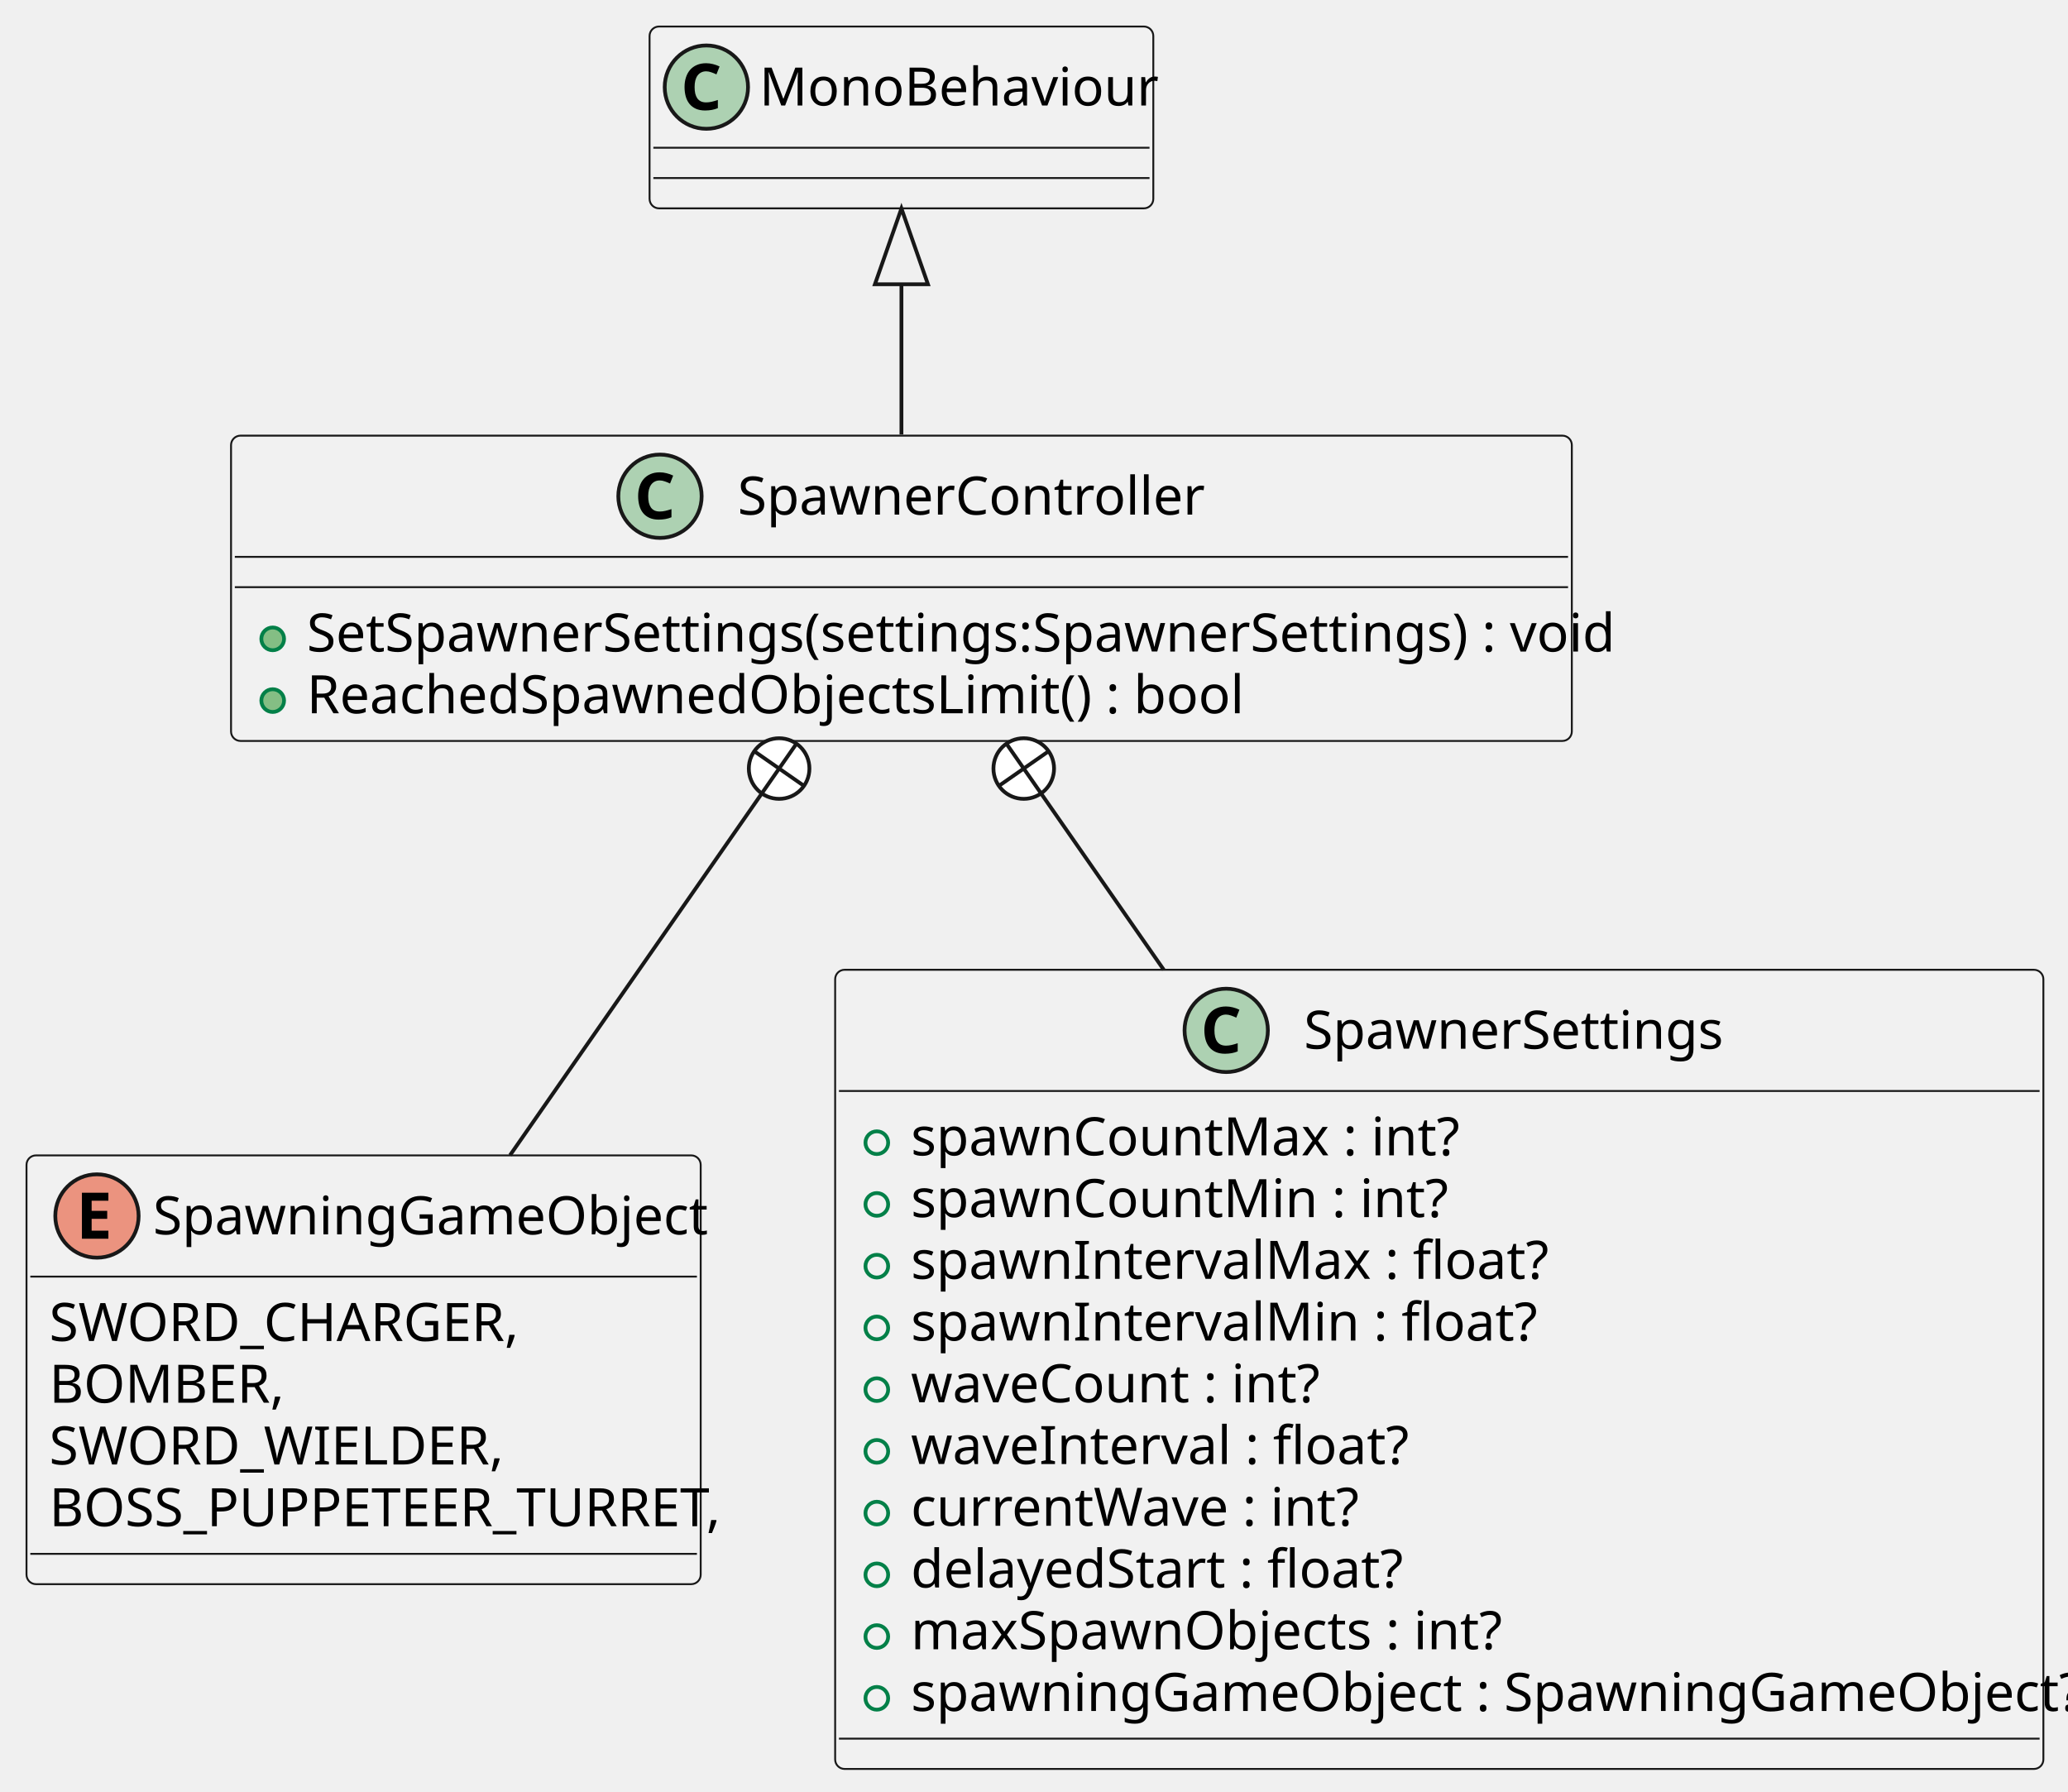
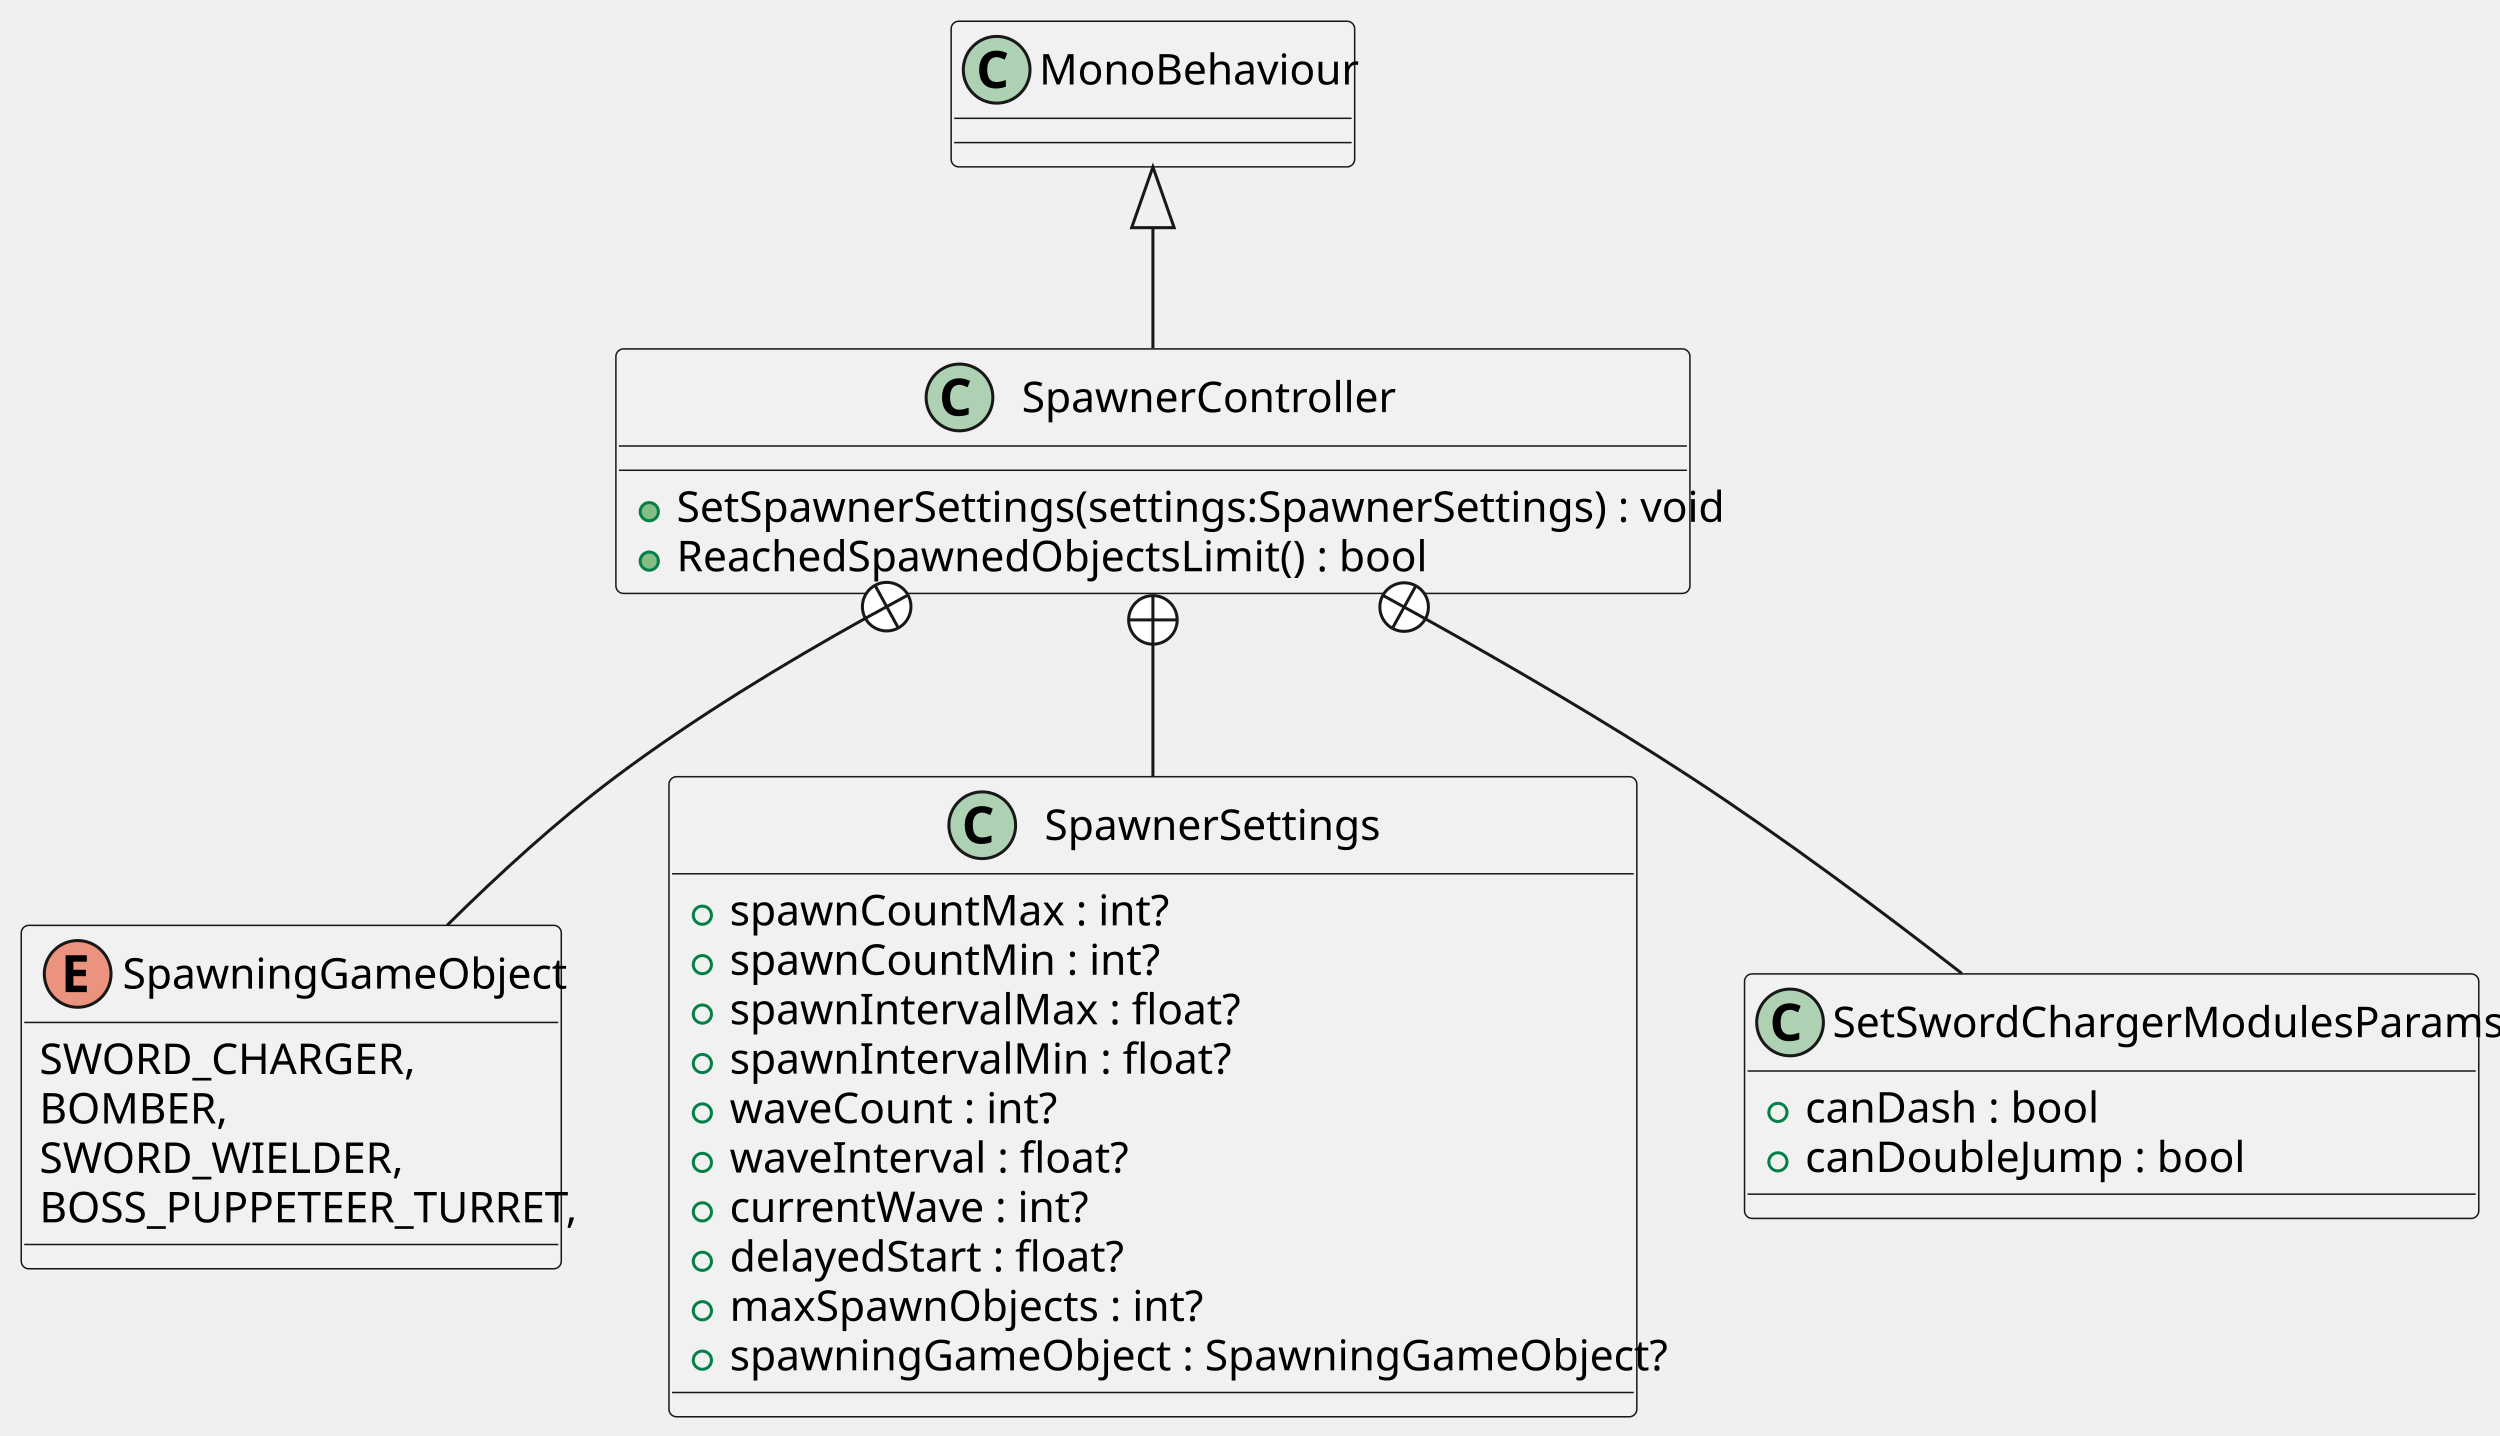
- <svg xmlns="http://www.w3.org/2000/svg" contentStyleType="text/css" height="473px" preserveAspectRatio="none" style="width:546px;height:473px;background:#FFFFFF;" version="1.1" viewBox="0 0 546 473" width="546px" zoomAndPan="magnify">
+ <svg xmlns="http://www.w3.org/2000/svg" contentStyleType="text/css" height="473px" preserveAspectRatio="none" style="width:824px;height:473px;background:#FFFFFF;" version="1.1" viewBox="0 0 824 473" width="824px" zoomAndPan="magnify">
  <defs />
  <g>
    <g id="elem_SpawnerController">
-       <rect codeLine="1" fill="#F1F1F1" height="80.594" id="SpawnerController" rx="2.5" ry="2.5" style="stroke:#181818;stroke-width:0.5;" width="354" x="61" y="115" />
-       <ellipse cx="174.25" cy="131" fill="#ADD1B2" rx="11" ry="11" style="stroke:#181818;stroke-width:1.0;" />
-       <path d="M174.188,126.828 Q173.438,126.828 172.875,127.125 Q172.312,127.406 171.922,127.938 Q171.531,128.469 171.328,129.25 Q171.141,130.016 171.141,130.969 Q171.141,131.938 171.312,132.703 Q171.5,133.453 171.859,133.969 Q172.234,134.484 172.812,134.766 Q173.391,135.031 174.188,135.031 Q174.922,135.031 175.656,134.859 Q176.406,134.688 177.281,134.391 L177.281,136.547 Q176.875,136.703 176.484,136.828 Q176.094,136.938 175.688,137.016 Q175.281,137.094 174.859,137.125 Q174.438,137.172 173.938,137.172 Q172.531,137.172 171.5,136.719 Q170.484,136.266 169.812,135.453 Q169.141,134.641 168.812,133.5 Q168.484,132.344 168.484,130.953 Q168.484,129.578 168.859,128.422 Q169.234,127.266 169.953,126.438 Q170.672,125.609 171.734,125.156 Q172.797,124.688 174.188,124.688 Q175.094,124.688 176,124.922 Q176.906,125.141 177.734,125.547 L176.906,127.641 Q176.219,127.312 175.531,127.078 Q174.844,126.828 174.188,126.828 Z " fill="#000000" />
-       <text fill="#000000" font-family="sans-serif" font-size="14" lengthAdjust="spacing" textLength="119" x="194.75" y="135.847">SpawnerController</text>
-       <line style="stroke:#181818;stroke-width:0.5;" x1="62" x2="414" y1="147" y2="147" />
-       <line style="stroke:#181818;stroke-width:0.5;" x1="62" x2="414" y1="155" y2="155" />
-       <ellipse cx="72" cy="168.648" fill="#84BE84" rx="3" ry="3" style="stroke:#038048;stroke-width:1.0;" />
-       <text fill="#000000" font-family="sans-serif" font-size="14" lengthAdjust="spacing" textLength="328" x="81" y="171.995">SetSpawnerSettings(settings:SpawnerSettings) : void</text>
-       <ellipse cx="72" cy="184.945" fill="#84BE84" rx="3" ry="3" style="stroke:#038048;stroke-width:1.0;" />
-       <text fill="#000000" font-family="sans-serif" font-size="14" lengthAdjust="spacing" textLength="237" x="81" y="188.292">ReachedSpawnedObjectsLimit() : bool</text>
+       <rect codeLine="1" fill="#F1F1F1" height="80.594" id="SpawnerController" rx="2.5" ry="2.5" style="stroke:#181818;stroke-width:0.5;" width="354" x="203" y="115" />
+       <ellipse cx="316.25" cy="131" fill="#ADD1B2" rx="11" ry="11" style="stroke:#181818;stroke-width:1.0;" />
+       <path d="M316.188,126.828 Q315.438,126.828 314.875,127.125 Q314.312,127.406 313.922,127.938 Q313.531,128.469 313.328,129.25 Q313.141,130.016 313.141,130.969 Q313.141,131.938 313.312,132.703 Q313.5,133.453 313.859,133.969 Q314.234,134.484 314.812,134.766 Q315.391,135.031 316.188,135.031 Q316.922,135.031 317.656,134.859 Q318.406,134.688 319.281,134.391 L319.281,136.547 Q318.875,136.703 318.484,136.828 Q318.094,136.938 317.688,137.016 Q317.281,137.094 316.859,137.125 Q316.438,137.172 315.938,137.172 Q314.531,137.172 313.5,136.719 Q312.484,136.266 311.812,135.453 Q311.141,134.641 310.812,133.5 Q310.484,132.344 310.484,130.953 Q310.484,129.578 310.859,128.422 Q311.234,127.266 311.953,126.438 Q312.672,125.609 313.734,125.156 Q314.797,124.688 316.188,124.688 Q317.094,124.688 318,124.922 Q318.906,125.141 319.734,125.547 L318.906,127.641 Q318.219,127.312 317.531,127.078 Q316.844,126.828 316.188,126.828 Z " fill="#000000" />
+       <text fill="#000000" font-family="sans-serif" font-size="14" lengthAdjust="spacing" textLength="119" x="336.75" y="135.847">SpawnerController</text>
+       <line style="stroke:#181818;stroke-width:0.5;" x1="204" x2="556" y1="147" y2="147" />
+       <line style="stroke:#181818;stroke-width:0.5;" x1="204" x2="556" y1="155" y2="155" />
+       <ellipse cx="214" cy="168.648" fill="#84BE84" rx="3" ry="3" style="stroke:#038048;stroke-width:1.0;" />
+       <text fill="#000000" font-family="sans-serif" font-size="14" lengthAdjust="spacing" textLength="328" x="223" y="171.995">SetSpawnerSettings(settings:SpawnerSettings) : void</text>
+       <ellipse cx="214" cy="184.945" fill="#84BE84" rx="3" ry="3" style="stroke:#038048;stroke-width:1.0;" />
+       <text fill="#000000" font-family="sans-serif" font-size="14" lengthAdjust="spacing" textLength="237" x="223" y="188.292">ReachedSpawnedObjectsLimit() : bool</text>
    </g>
    <g id="elem_SpawningGameObject">
      <rect codeLine="5" fill="#F1F1F1" height="113.188" id="SpawningGameObject" rx="2.5" ry="2.5" style="stroke:#181818;stroke-width:0.5;" width="178" x="7" y="305" />
      <ellipse cx="25.6" cy="321" fill="#EB937F" rx="11" ry="11" style="stroke:#181818;stroke-width:1.0;" />
      <path d="M28.616,327 L21.631,327 L21.631,314.859 L28.616,314.859 L28.616,316.969 L24.194,316.969 L24.194,319.641 L28.303,319.641 L28.303,321.75 L24.194,321.75 L24.194,324.875 L28.616,324.875 L28.616,327 Z " fill="#000000" />
      <text fill="#000000" font-family="sans-serif" font-size="14" lengthAdjust="spacing" textLength="138" x="40.4" y="325.847">SpawningGameObject</text>
      <line style="stroke:#181818;stroke-width:0.5;" x1="8" x2="184" y1="337" y2="337" />
      <text fill="#000000" font-family="sans-serif" font-size="14" lengthAdjust="spacing" textLength="117" x="13" y="353.995">SWORD_CHARGER,</text>
      <text fill="#000000" font-family="sans-serif" font-size="14" lengthAdjust="spacing" textLength="59" x="13" y="370.292">BOMBER,</text>
      <text fill="#000000" font-family="sans-serif" font-size="14" lengthAdjust="spacing" textLength="113" x="13" y="386.589">SWORD_WIELDER,</text>
      <text fill="#000000" font-family="sans-serif" font-size="14" lengthAdjust="spacing" textLength="166" x="13" y="402.886">BOSS_PUPPETEER_TURRET,</text>
      <line style="stroke:#181818;stroke-width:0.5;" x1="8" x2="184" y1="410.188" y2="410.188" />
    </g>
    <g id="elem_SpawnerSettings">
      <rect codeLine="11" fill="#F1F1F1" height="210.969" id="SpawnerSettings" rx="2.5" ry="2.5" style="stroke:#181818;stroke-width:0.5;" width="319" x="220.5" y="256" />
      <ellipse cx="323.75" cy="272" fill="#ADD1B2" rx="11" ry="11" style="stroke:#181818;stroke-width:1.0;" />
      <path d="M323.688,267.828 Q322.938,267.828 322.375,268.125 Q321.812,268.406 321.422,268.938 Q321.031,269.469 320.828,270.25 Q320.641,271.016 320.641,271.969 Q320.641,272.938 320.812,273.703 Q321,274.453 321.359,274.969 Q321.734,275.484 322.312,275.766 Q322.891,276.031 323.688,276.031 Q324.422,276.031 325.156,275.859 Q325.906,275.688 326.781,275.391 L326.781,277.547 Q326.375,277.703 325.984,277.828 Q325.594,277.938 325.188,278.016 Q324.781,278.094 324.359,278.125 Q323.938,278.172 323.438,278.172 Q322.031,278.172 321,277.719 Q319.984,277.266 319.312,276.453 Q318.641,275.641 318.312,274.5 Q317.984,273.344 317.984,271.953 Q317.984,270.578 318.359,269.422 Q318.734,268.266 319.453,267.438 Q320.172,266.609 321.234,266.156 Q322.297,265.688 323.688,265.688 Q324.594,265.688 325.5,265.922 Q326.406,266.141 327.234,266.547 L326.406,268.641 Q325.719,268.312 325.031,268.078 Q324.344,267.828 323.688,267.828 Z " fill="#000000" />
      <text fill="#000000" font-family="sans-serif" font-size="14" lengthAdjust="spacing" textLength="104" x="344.25" y="276.847">SpawnerSettings</text>
      <line style="stroke:#181818;stroke-width:0.5;" x1="221.5" x2="538.5" y1="288" y2="288" />
      <ellipse cx="231.5" cy="301.648" fill="none" rx="3" ry="3" style="stroke:#038048;stroke-width:1.0;" />
      <text fill="#000000" font-family="sans-serif" font-size="14" lengthAdjust="spacing" textLength="137" x="240.5" y="304.995">spawnCountMax : int?</text>
      <ellipse cx="231.5" cy="317.945" fill="none" rx="3" ry="3" style="stroke:#038048;stroke-width:1.0;" />
      <text fill="#000000" font-family="sans-serif" font-size="14" lengthAdjust="spacing" textLength="135" x="240.5" y="321.292">spawnCountMin : int?</text>
      <ellipse cx="231.5" cy="334.242" fill="none" rx="3" ry="3" style="stroke:#038048;stroke-width:1.0;" />
      <text fill="#000000" font-family="sans-serif" font-size="14" lengthAdjust="spacing" textLength="162" x="240.5" y="337.589">spawnIntervalMax : float?</text>
      <ellipse cx="231.5" cy="350.539" fill="none" rx="3" ry="3" style="stroke:#038048;stroke-width:1.0;" />
      <text fill="#000000" font-family="sans-serif" font-size="14" lengthAdjust="spacing" textLength="160" x="240.5" y="353.886">spawnIntervalMin : float?</text>
      <ellipse cx="231.5" cy="366.836" fill="none" rx="3" ry="3" style="stroke:#038048;stroke-width:1.0;" />
      <text fill="#000000" font-family="sans-serif" font-size="14" lengthAdjust="spacing" textLength="104" x="240.5" y="370.183">waveCount : int?</text>
      <ellipse cx="231.5" cy="383.133" fill="none" rx="3" ry="3" style="stroke:#038048;stroke-width:1.0;" />
      <text fill="#000000" font-family="sans-serif" font-size="14" lengthAdjust="spacing" textLength="129" x="240.5" y="386.479">waveInterval : float?</text>
      <ellipse cx="231.5" cy="399.43" fill="none" rx="3" ry="3" style="stroke:#038048;stroke-width:1.0;" />
      <text fill="#000000" font-family="sans-serif" font-size="14" lengthAdjust="spacing" textLength="116" x="240.5" y="402.776">currentWave : int?</text>
      <ellipse cx="231.5" cy="415.727" fill="none" rx="3" ry="3" style="stroke:#038048;stroke-width:1.0;" />
      <text fill="#000000" font-family="sans-serif" font-size="14" lengthAdjust="spacing" textLength="127" x="240.5" y="419.073">delayedStart : float?</text>
      <ellipse cx="231.5" cy="432.023" fill="none" rx="3" ry="3" style="stroke:#038048;stroke-width:1.0;" />
      <text fill="#000000" font-family="sans-serif" font-size="14" lengthAdjust="spacing" textLength="149" x="240.5" y="435.37">maxSpawnObjects : int?</text>
      <ellipse cx="231.5" cy="448.32" fill="none" rx="3" ry="3" style="stroke:#038048;stroke-width:1.0;" />
      <text fill="#000000" font-family="sans-serif" font-size="14" lengthAdjust="spacing" textLength="293" x="240.5" y="451.667">spawningGameObject : SpawningGameObject?</text>
      <line style="stroke:#181818;stroke-width:0.5;" x1="221.5" x2="538.5" y1="458.969" y2="458.969" />
    </g>
+     <g id="elem_SetSwordChargerModulesParams">
+       <rect codeLine="23" fill="#F1F1F1" height="80.594" id="SetSwordChargerModulesParams" rx="2.5" ry="2.5" style="stroke:#181818;stroke-width:0.5;" width="242" x="575" y="321" />
+       <ellipse cx="590" cy="337" fill="#ADD1B2" rx="11" ry="11" style="stroke:#181818;stroke-width:1.0;" />
+       <path d="M589.938,332.828 Q589.188,332.828 588.625,333.125 Q588.062,333.406 587.672,333.938 Q587.281,334.469 587.078,335.25 Q586.891,336.016 586.891,336.969 Q586.891,337.938 587.062,338.703 Q587.25,339.453 587.609,339.969 Q587.984,340.484 588.562,340.766 Q589.141,341.031 589.938,341.031 Q590.672,341.031 591.406,340.859 Q592.156,340.688 593.031,340.391 L593.031,342.547 Q592.625,342.703 592.234,342.828 Q591.844,342.938 591.438,343.016 Q591.031,343.094 590.609,343.125 Q590.188,343.172 589.688,343.172 Q588.281,343.172 587.25,342.719 Q586.234,342.266 585.562,341.453 Q584.891,340.641 584.562,339.5 Q584.234,338.344 584.234,336.953 Q584.234,335.578 584.609,334.422 Q584.984,333.266 585.703,332.438 Q586.422,331.609 587.484,331.156 Q588.547,330.688 589.938,330.688 Q590.844,330.688 591.75,330.922 Q592.656,331.141 593.484,331.547 L592.656,333.641 Q591.969,333.312 591.281,333.078 Q590.594,332.828 589.938,332.828 Z " fill="#000000" />
+       <text fill="#000000" font-family="sans-serif" font-size="14" lengthAdjust="spacing" textLength="210" x="604" y="341.847">SetSwordChargerModulesParams</text>
+       <line style="stroke:#181818;stroke-width:0.5;" x1="576" x2="816" y1="353" y2="353" />
+       <ellipse cx="586" cy="366.648" fill="none" rx="3" ry="3" style="stroke:#038048;stroke-width:1.0;" />
+       <text fill="#000000" font-family="sans-serif" font-size="14" lengthAdjust="spacing" textLength="92" x="595" y="369.995">canDash : bool</text>
+       <ellipse cx="586" cy="382.945" fill="none" rx="3" ry="3" style="stroke:#038048;stroke-width:1.0;" />
+       <text fill="#000000" font-family="sans-serif" font-size="14" lengthAdjust="spacing" textLength="140" x="595" y="386.292">canDoubleJump : bool</text>
+       <line style="stroke:#181818;stroke-width:0.5;" x1="576" x2="816" y1="393.594" y2="393.594" />
+     </g>
    <g id="elem_MonoBehaviour">
-       <rect fill="#F1F1F1" height="48" id="MonoBehaviour" rx="2.5" ry="2.5" style="stroke:#181818;stroke-width:0.5;" width="133" x="171.5" y="7" />
-       <ellipse cx="186.5" cy="23" fill="#ADD1B2" rx="11" ry="11" style="stroke:#181818;stroke-width:1.0;" />
-       <path d="M186.438,18.828 Q185.688,18.828 185.125,19.125 Q184.562,19.406 184.172,19.938 Q183.781,20.469 183.578,21.25 Q183.391,22.016 183.391,22.969 Q183.391,23.938 183.562,24.703 Q183.75,25.453 184.109,25.969 Q184.484,26.484 185.062,26.766 Q185.641,27.031 186.438,27.031 Q187.172,27.031 187.906,26.859 Q188.656,26.688 189.531,26.391 L189.531,28.547 Q189.125,28.703 188.734,28.828 Q188.344,28.938 187.938,29.016 Q187.531,29.094 187.109,29.125 Q186.688,29.172 186.188,29.172 Q184.781,29.172 183.75,28.719 Q182.734,28.266 182.062,27.453 Q181.391,26.641 181.062,25.5 Q180.734,24.344 180.734,22.953 Q180.734,21.578 181.109,20.422 Q181.484,19.266 182.203,18.438 Q182.922,17.609 183.984,17.156 Q185.047,16.688 186.438,16.688 Q187.344,16.688 188.25,16.922 Q189.156,17.141 189.984,17.547 L189.156,19.641 Q188.469,19.312 187.781,19.078 Q187.094,18.828 186.438,18.828 Z " fill="#000000" />
-       <text fill="#000000" font-family="sans-serif" font-size="14" lengthAdjust="spacing" textLength="101" x="200.5" y="27.847">MonoBehaviour</text>
-       <line style="stroke:#181818;stroke-width:0.5;" x1="172.5" x2="303.5" y1="39" y2="39" />
-       <line style="stroke:#181818;stroke-width:0.5;" x1="172.5" x2="303.5" y1="47" y2="47" />
+       <rect fill="#F1F1F1" height="48" id="MonoBehaviour" rx="2.5" ry="2.5" style="stroke:#181818;stroke-width:0.5;" width="133" x="313.5" y="7" />
+       <ellipse cx="328.5" cy="23" fill="#ADD1B2" rx="11" ry="11" style="stroke:#181818;stroke-width:1.0;" />
+       <path d="M328.438,18.828 Q327.688,18.828 327.125,19.125 Q326.562,19.406 326.172,19.938 Q325.781,20.469 325.578,21.25 Q325.391,22.016 325.391,22.969 Q325.391,23.938 325.562,24.703 Q325.75,25.453 326.109,25.969 Q326.484,26.484 327.062,26.766 Q327.641,27.031 328.438,27.031 Q329.172,27.031 329.906,26.859 Q330.656,26.688 331.531,26.391 L331.531,28.547 Q331.125,28.703 330.734,28.828 Q330.344,28.938 329.938,29.016 Q329.531,29.094 329.109,29.125 Q328.688,29.172 328.188,29.172 Q326.781,29.172 325.75,28.719 Q324.734,28.266 324.062,27.453 Q323.391,26.641 323.062,25.5 Q322.734,24.344 322.734,22.953 Q322.734,21.578 323.109,20.422 Q323.484,19.266 324.203,18.438 Q324.922,17.609 325.984,17.156 Q327.047,16.688 328.438,16.688 Q329.344,16.688 330.25,16.922 Q331.156,17.141 331.984,17.547 L331.156,19.641 Q330.469,19.312 329.781,19.078 Q329.094,18.828 328.438,18.828 Z " fill="#000000" />
+       <text fill="#000000" font-family="sans-serif" font-size="14" lengthAdjust="spacing" textLength="101" x="342.5" y="27.847">MonoBehaviour</text>
+       <line style="stroke:#181818;stroke-width:0.5;" x1="314.5" x2="445.5" y1="39" y2="39" />
+       <line style="stroke:#181818;stroke-width:0.5;" x1="314.5" x2="445.5" y1="47" y2="47" />
    </g>
    <g id="link_MonoBehaviour_SpawnerController">
-       <path codeLine="23" d="M238,75.14 C238,88 238,102.04 238,114.69 " fill="none" id="MonoBehaviour-backto-SpawnerController" style="stroke:#181818;stroke-width:1.0;" />
-       <polygon fill="none" points="231,75.04,238,55.04,245,75.04,231,75.04" style="stroke:#181818;stroke-width:1.0;" />
+       <path codeLine="27" d="M380,75.14 C380,88 380,102.04 380,114.69 " fill="none" id="MonoBehaviour-backto-SpawnerController" style="stroke:#181818;stroke-width:1.0;" />
+       <polygon fill="none" points="373,75.04,380,55.04,387,75.04,373,75.04" style="stroke:#181818;stroke-width:1.0;" />
    </g>
    <g id="link_SpawnerController_SpawningGameObject">
-       <path codeLine="24" d="M201.55,208.86 C181.06,238.3 155.5,275.03 134.66,304.96 " fill="none" id="SpawnerController-backto-SpawningGameObject" style="stroke:#181818;stroke-width:1.0;" />
-       <ellipse cx="205.706" cy="202.883" fill="#FFFFFF" rx="8" ry="8" style="stroke:#181818;stroke-width:1.0;" />
-       <line style="stroke:#181818;stroke-width:1.0;" x1="201.132" x2="210.28" y1="209.447" y2="196.32" />
-       <line style="stroke:#181818;stroke-width:1.0;" x1="199.143" x2="212.27" y1="198.31" y2="207.457" />
+       <path codeLine="28" d="M285.89,203.42 C258.24,218.77 228.58,236.84 203,256 C183.67,270.48 164.27,288.23 147.39,304.96 " fill="none" id="SpawnerController-backto-SpawningGameObject" style="stroke:#181818;stroke-width:1.0;" />
+       <ellipse cx="292.249" cy="199.955" fill="#FFFFFF" rx="8" ry="8" style="stroke:#181818;stroke-width:1.0;" />
+       <line style="stroke:#181818;stroke-width:1.0;" x1="285.228" x2="299.27" y1="203.789" y2="196.12" />
+       <line style="stroke:#181818;stroke-width:1.0;" x1="288.414" x2="296.083" y1="192.933" y2="206.976" />
    </g>
    <g id="link_SpawnerController_SpawnerSettings">
-       <path codeLine="25" d="M274.58,209.05 C284.64,223.51 295.92,239.71 307.25,255.99 " fill="none" id="SpawnerController-backto-SpawnerSettings" style="stroke:#181818;stroke-width:1.0;" />
-       <ellipse cx="270.294" cy="202.883" fill="#FFFFFF" rx="8" ry="8" style="stroke:#181818;stroke-width:1.0;" />
-       <line style="stroke:#181818;stroke-width:1.0;" x1="274.868" x2="265.72" y1="209.447" y2="196.32" />
-       <line style="stroke:#181818;stroke-width:1.0;" x1="263.73" x2="276.857" y1="207.457" y2="198.31" />
+       <path codeLine="29" d="M380,211.73 C380,225.49 380,240.7 380,255.99 " fill="none" id="SpawnerController-backto-SpawnerSettings" style="stroke:#181818;stroke-width:1.0;" />
+       <ellipse cx="380" cy="204.32" fill="#FFFFFF" rx="8" ry="8" style="stroke:#181818;stroke-width:1.0;" />
+       <line style="stroke:#181818;stroke-width:1.0;" x1="380" x2="380" y1="212.32" y2="196.32" />
+       <line style="stroke:#181818;stroke-width:1.0;" x1="372" x2="388" y1="204.32" y2="204.32" />
+     </g>
+     <g id="link_SpawnerController_SetSwordChargerModulesParams">
+       <path codeLine="30" d="M469.12,203.58 C497.67,219.45 529.1,237.78 557,256 C587.72,276.05 620.59,300.61 646.65,320.88 " fill="none" id="SpawnerController-backto-SetSwordChargerModulesParams" style="stroke:#181818;stroke-width:1.0;" />
+       <ellipse cx="462.805" cy="200.094" fill="#FFFFFF" rx="8" ry="8" style="stroke:#181818;stroke-width:1.0;" />
+       <line style="stroke:#181818;stroke-width:1.0;" x1="469.81" x2="455.8" y1="203.959" y2="196.23" />
+       <line style="stroke:#181818;stroke-width:1.0;" x1="458.94" x2="466.669" y1="207.099" y2="193.09" />
    </g>
  </g>
</svg>
